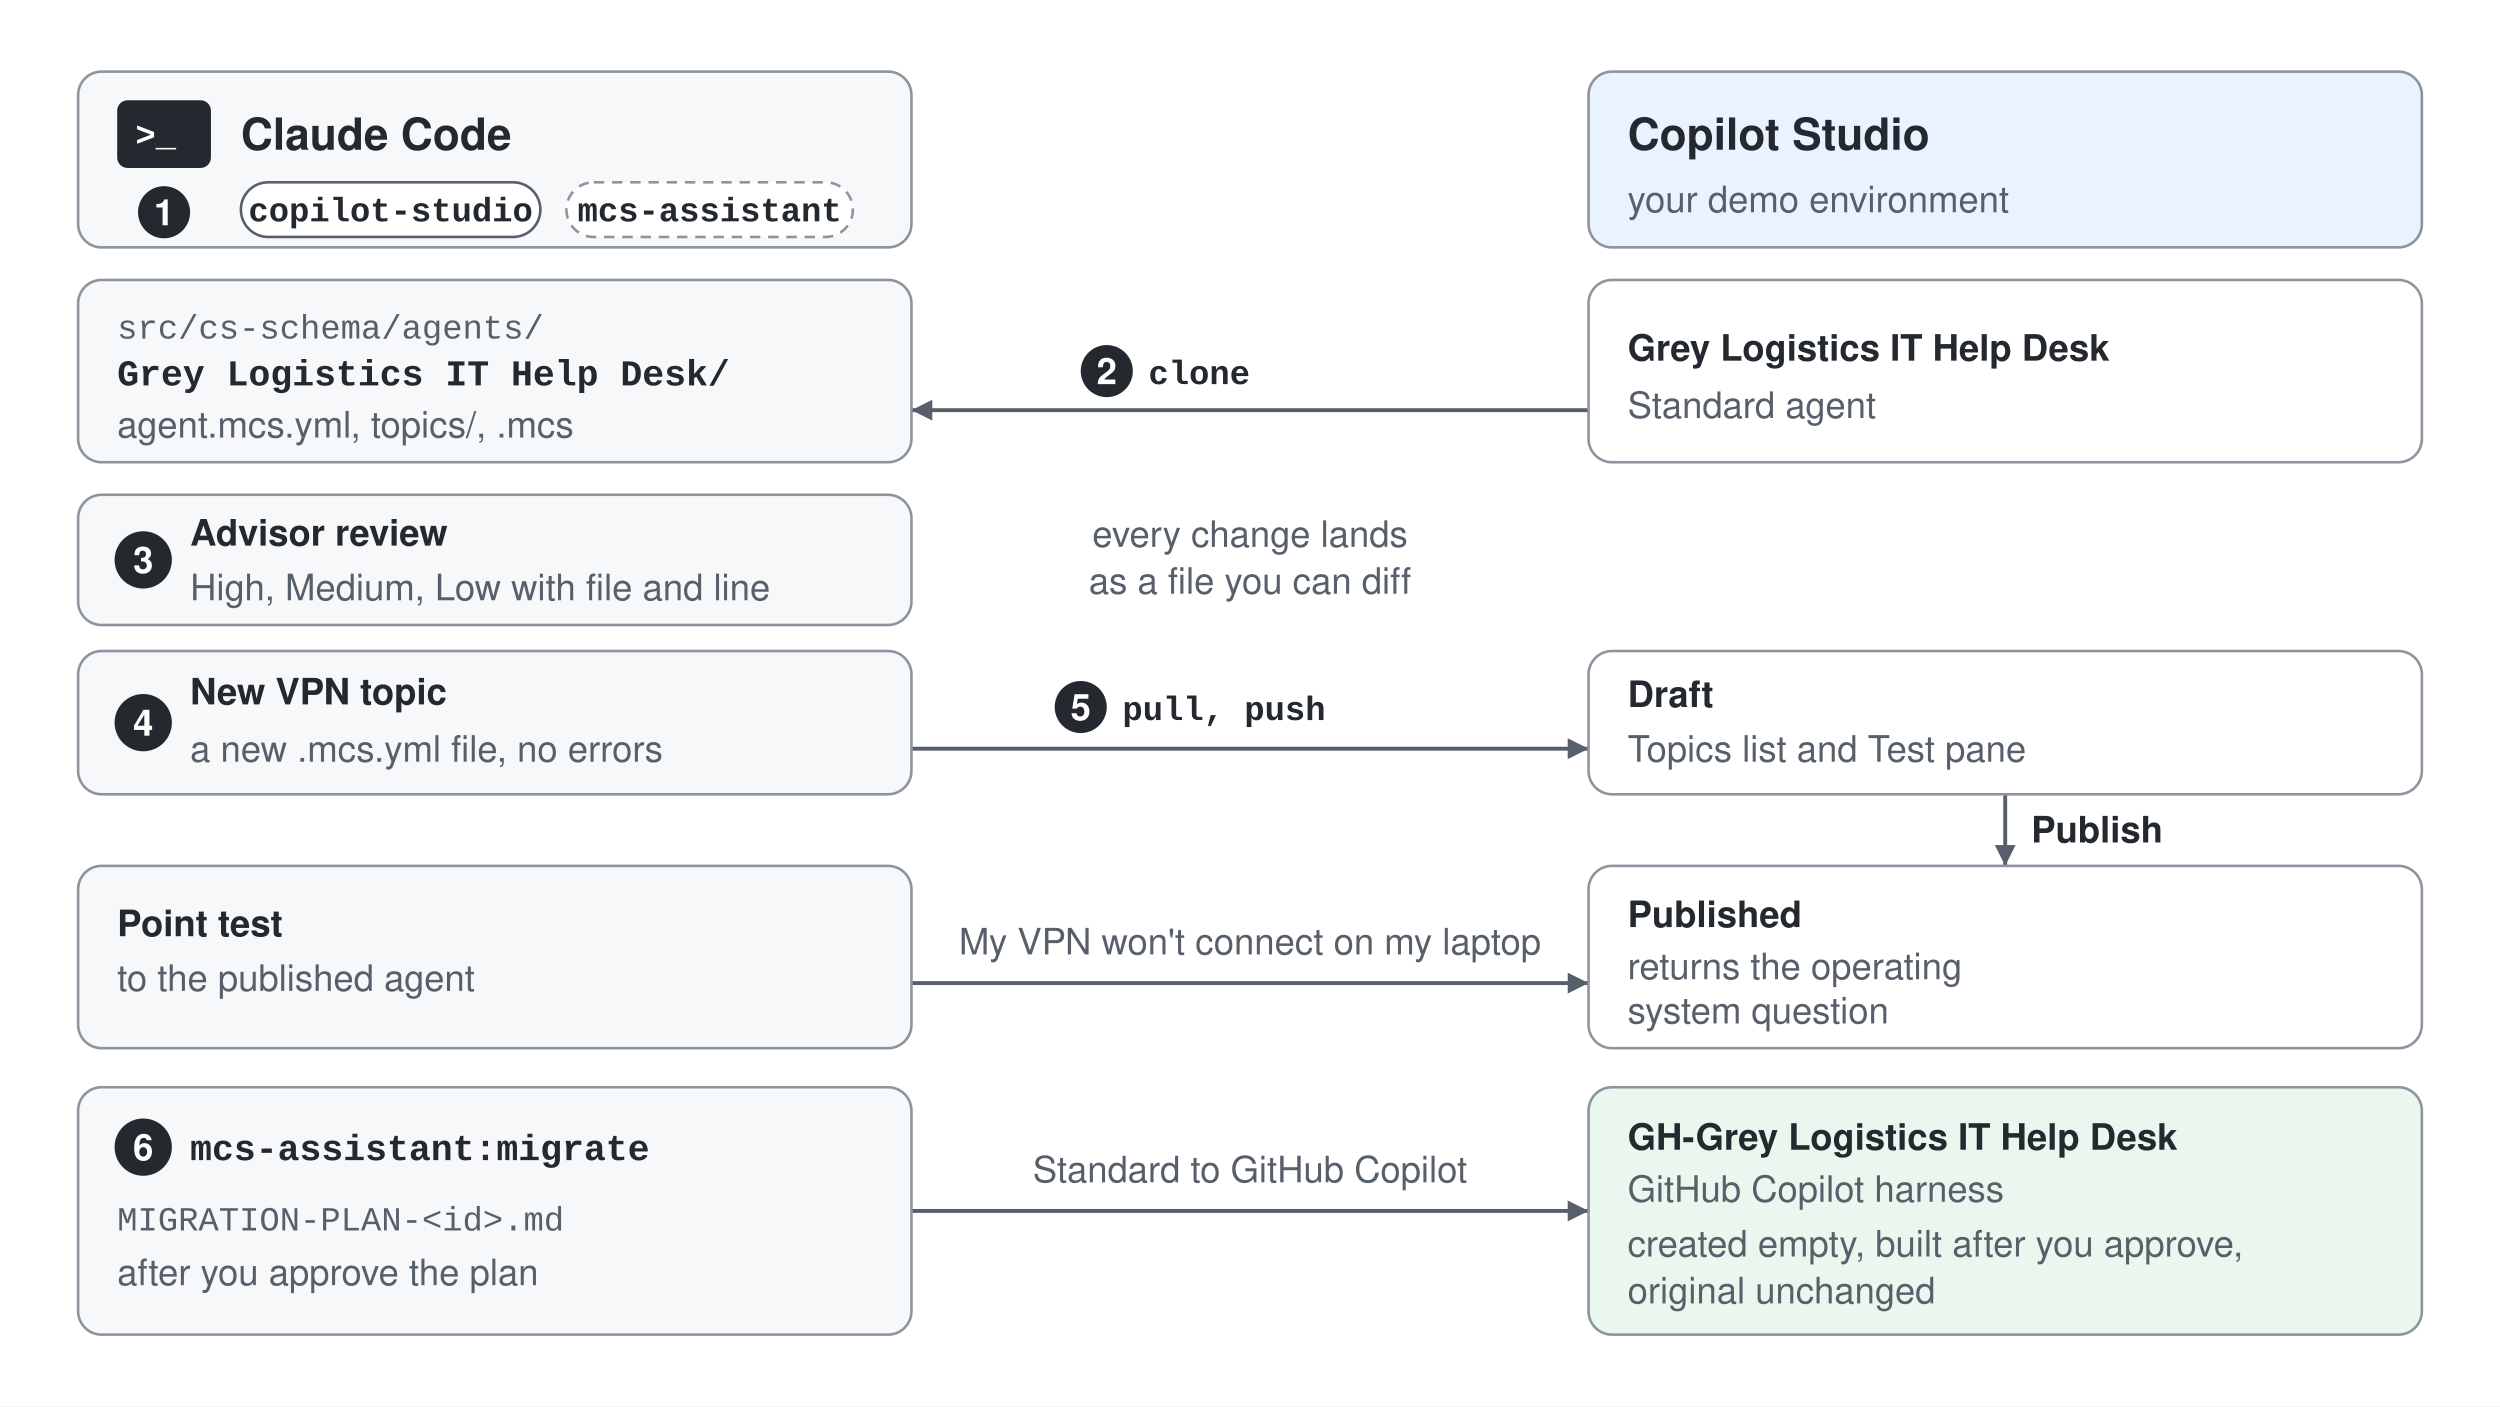
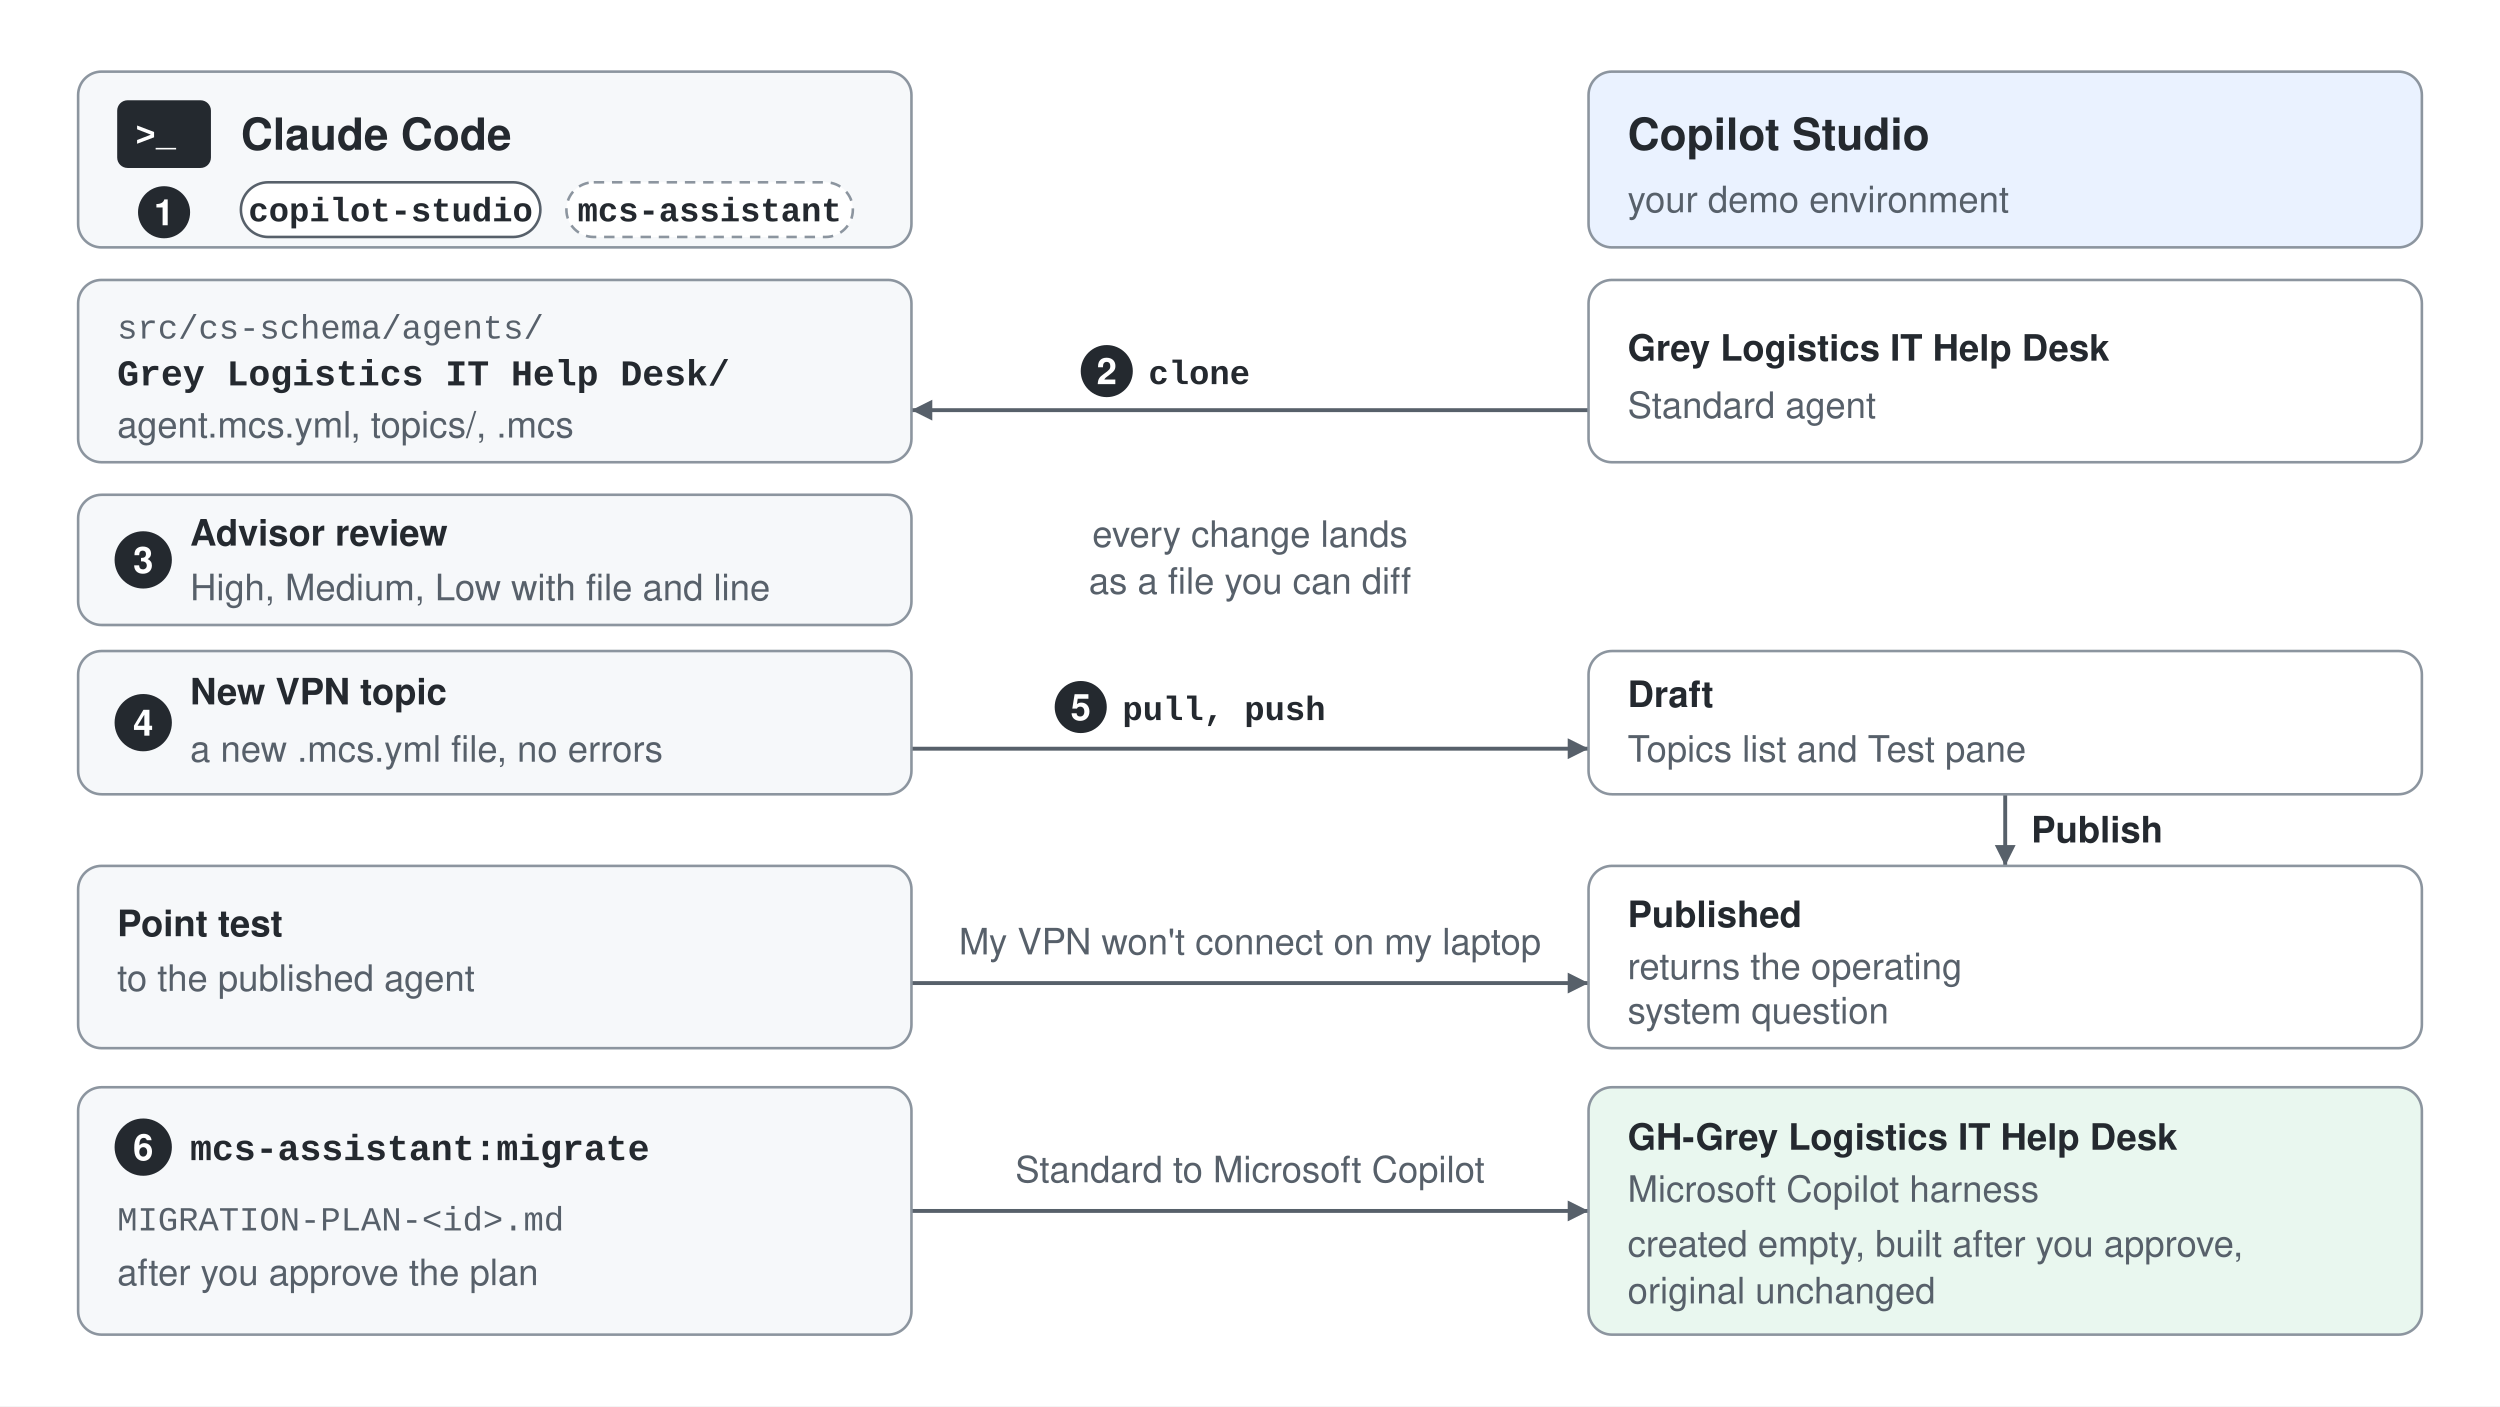
<svg xmlns="http://www.w3.org/2000/svg" viewBox="0 0 1920 1080" width="1920" height="1080" role="img" aria-labelledby="t d">
  <rect x="0" y="0" width="1920" height="1080" fill="#ffffff" />
  <defs>
    <style>
      svg { font-size: 28px; }
      text { font-family: 'Segoe UI', Helvetica, Arial, sans-serif; fill: #24292f; }
      .hl { font-size: 34px; font-weight: 700; }
      .k { font-size: 28px; font-weight: 600; }
      .s { font-size: 28px; fill: #57606a; }
      .sc { font-size: 28px; fill: #57606a; text-anchor: middle; }
      .code { font-family: Consolas, 'Courier New', monospace; font-size: 28px; font-weight: 700; }
      .code26 { font-family: Consolas, 'Courier New', monospace; font-size: 26px; font-weight: 700; }
      .codec26 { font-family: Consolas, 'Courier New', monospace; font-size: 26px; font-weight: 700; text-anchor: middle; }
      .code26g { font-family: Consolas, 'Courier New', monospace; font-size: 26px; fill: #57606a; }
      .term { font-family: Consolas, 'Courier New', monospace; font-size: 26px; font-weight: 700; fill: #ffffff; }
      .num { font-size: 28px; font-weight: 700; fill: #ffffff; text-anchor: middle; }
    </style>
    <marker id="ah" viewBox="0 0 16 16" refX="16" refY="8" markerWidth="16" markerHeight="16" markerUnits="userSpaceOnUse" orient="auto">
      <path d="M0,0 L16,8 L0,16 z" fill="#57606a" />
    </marker>
  </defs>
  <g transform="translate(0,15)">
    <rect x="60" y="40" width="640" height="135" rx="18" fill="#f6f8fa" stroke="#8c959f" stroke-width="2" />
    <rect x="90" y="62" width="72" height="52" rx="8" fill="#24292f" />
    <text class="term" x="104" y="97">&gt;_</text>
    <text class="hl" x="185" y="100">Claude Code</text>
    <circle cx="126" cy="148" r="20" fill="#24292f" />
    <text class="num" x="126" y="158">1</text>
    <rect x="185" y="125" width="230" height="42" rx="21" fill="#ffffff" stroke="#57606a" stroke-width="2" />
    <text class="codec26" x="300" y="155">copilot-studio</text>
    <rect x="435" y="125" width="220" height="42" rx="21" fill="#ffffff" stroke="#8c959f" stroke-width="2" stroke-dasharray="8 6" />
    <text class="codec26" x="545" y="155">mcs-assistant</text>
    <rect x="1220" y="40" width="640" height="135" rx="18" fill="#eaf2ff" stroke="#8c959f" stroke-width="2" />
    <text class="hl" x="1250" y="100">Copilot Studio</text>
    <text class="s" x="1250" y="148">your demo environment</text>
    <g stroke="#57606a" stroke-width="3" fill="none" marker-end="url(#ah)">
      <line x1="1220" y1="300" x2="700" y2="300" />
      <line x1="700" y1="560" x2="1220" y2="560" />
      <line x1="1540" y1="595" x2="1540" y2="650" />
      <line x1="700" y1="740" x2="1220" y2="740" />
      <line x1="700" y1="915" x2="1220" y2="915" />
    </g>
    <circle cx="850" cy="270" r="20" fill="#24292f" />
    <text class="num" x="850" y="280">2</text>
    <text class="code26" x="882" y="280">clone</text>
    <circle cx="830" cy="528" r="20" fill="#24292f" />
    <text class="num" x="830" y="538">5</text>
    <text class="code26" x="862" y="538">pull, push</text>
    <text class="sc" x="960" y="718">My VPN won't connect on my laptop</text>
-     <text class="sc" x="960" y="893">Standard to GitHub Copilot</text>
+     <text class="sc" x="960" y="893">Standard to Microsoft Copilot</text>
    <text class="sc" x="960" y="405">every change lands</text>
    <text class="sc" x="960" y="441">as a file you can diff</text>
    <text class="k" x="1560" y="632">Publish</text>
    <g stroke="#8c959f" stroke-width="2" fill="#f6f8fa">
      <rect x="60" y="200" width="640" height="140" rx="18" />
      <rect x="60" y="365" width="640" height="100" rx="18" />
      <rect x="60" y="485" width="640" height="110" rx="18" />
      <rect x="60" y="650" width="640" height="140" rx="18" />
      <rect x="60" y="820" width="640" height="190" rx="18" />
    </g>
    <g stroke="#8c959f" stroke-width="2" fill="#ffffff">
      <rect x="1220" y="200" width="640" height="140" rx="18" />
      <rect x="1220" y="485" width="640" height="110" rx="18" />
      <rect x="1220" y="650" width="640" height="140" rx="18" />
    </g>
    <rect x="1220" y="820" width="640" height="190" rx="18" fill="#e9f7ef" stroke="#8c959f" stroke-width="2" />
    <text class="code26g" x="90" y="245">src/cs-schema/agents/</text>
    <text class="code" x="90" y="281">Grey Logistics IT Help Desk/</text>
    <text class="s" x="90" y="321">agent.mcs.yml, topics/, .mcs</text>
    <circle cx="110" cy="415" r="22" fill="#24292f" />
    <text class="num" x="110" y="425">3</text>
    <text class="k" x="146" y="404">Advisor review</text>
    <text class="s" x="146" y="446">High, Medium, Low with file and line</text>
    <circle cx="110" cy="540" r="22" fill="#24292f" />
    <text class="num" x="110" y="550">4</text>
    <text class="k" x="146" y="526">New VPN topic</text>
    <text class="s" x="146" y="570">a new .mcs.yml file, no errors</text>
    <text class="k" x="90" y="704">Point test</text>
    <text class="s" x="90" y="746">to the published agent</text>
    <circle cx="110" cy="866" r="22" fill="#24292f" />
    <text class="num" x="110" y="876">6</text>
    <text class="code" x="146" y="876">mcs-assistant:migrate</text>
    <text class="code26g" x="90" y="930">MIGRATION-PLAN-&lt;id&gt;.md</text>
    <text class="s" x="90" y="972">after you approve the plan</text>
    <text class="k" x="1250" y="262">Grey Logistics IT Help Desk</text>
    <text class="s" x="1250" y="306">Standard agent</text>
    <text class="k" x="1250" y="528">Draft</text>
    <text class="s" x="1250" y="570">Topics list and Test pane</text>
    <text class="k" x="1250" y="697">Published</text>
    <text class="s" x="1250" y="737">returns the operating</text>
    <text class="s" x="1250" y="771">system question</text>
    <text class="k" x="1250" y="868">GH-Grey Logistics IT Help Desk</text>
-     <text class="s" x="1250" y="908">GitHub Copilot harness</text>
+     <text class="s" x="1250" y="908">Microsoft Copilot harness</text>
    <text class="s" x="1250" y="950">created empty, built after you approve,</text>
    <text class="s" x="1250" y="986">original unchanged</text>
    <g fill="none" stroke="#24292f" stroke-width="5">
      <rect x="60" y="40" width="640" height="135" rx="18" opacity="0">
        <animate attributeName="opacity" dur="12s" repeatCount="indefinite" keyTimes="0;0.01;0.015;0.065;0.07;1" values="0;0;1;1;0;0" />
      </rect>
      <rect x="60" y="200" width="640" height="140" rx="18" opacity="0">
        <animate attributeName="opacity" dur="12s" repeatCount="indefinite" keyTimes="0;0.13;0.135;0.195;0.20;1" values="0;0;1;1;0;0" />
      </rect>
      <rect x="60" y="365" width="640" height="100" rx="18" opacity="0">
        <animate attributeName="opacity" dur="12s" repeatCount="indefinite" keyTimes="0;0.20;0.205;0.275;0.28;1" values="0;0;1;1;0;0" />
      </rect>
      <rect x="60" y="485" width="640" height="110" rx="18" opacity="0">
        <animate attributeName="opacity" dur="12s" repeatCount="indefinite" keyTimes="0;0.28;0.285;0.355;0.36;1" values="0;0;1;1;0;0" />
      </rect>
      <rect x="1220" y="485" width="640" height="110" rx="18" opacity="0">
        <animate attributeName="opacity" dur="12s" repeatCount="indefinite" keyTimes="0;0.41;0.415;0.465;0.47;1" values="0;0;1;1;0;0" />
      </rect>
      <rect x="60" y="650" width="640" height="140" rx="18" opacity="0">
        <animate attributeName="opacity" dur="12s" repeatCount="indefinite" keyTimes="0;0.50;0.505;0.535;0.54;1" values="0;0;1;1;0;0" />
      </rect>
      <rect x="1220" y="650" width="640" height="140" rx="18" opacity="0">
        <animate attributeName="opacity" dur="12s" repeatCount="indefinite" keyTimes="0;0.59;0.595;0.675;0.68;1" values="0;0;1;1;0;0" />
      </rect>
      <rect x="60" y="820" width="640" height="190" rx="18" opacity="0">
        <animate attributeName="opacity" dur="12s" repeatCount="indefinite" keyTimes="0;0.70;0.705;0.775;0.78;1" values="0;0;1;1;0;0" />
      </rect>
      <rect x="1220" y="820" width="640" height="190" rx="18" opacity="0">
        <animate attributeName="opacity" dur="12s" repeatCount="indefinite" keyTimes="0;0.83;0.835;0.975;0.98;1" values="0;0;1;1;0;0" />
      </rect>
    </g>
    <g fill="#24292f">
      <circle r="14" opacity="0">
        <animateMotion dur="12s" repeatCount="indefinite" path="M1220,300 H700" calcMode="linear" keyTimes="0;0.08;0.13;1" keyPoints="0;0;1;1" />
        <animate attributeName="opacity" dur="12s" repeatCount="indefinite" keyTimes="0;0.08;0.085;0.13;0.135;1" values="0;0;1;1;0;0" />
      </circle>
      <circle r="14" opacity="0">
        <animateMotion dur="12s" repeatCount="indefinite" path="M700,560 H1220" calcMode="linear" keyTimes="0;0.36;0.41;1" keyPoints="0;0;1;1" />
        <animate attributeName="opacity" dur="12s" repeatCount="indefinite" keyTimes="0;0.36;0.365;0.41;0.415;1" values="0;0;1;1;0;0" />
      </circle>
      <circle r="14" opacity="0">
        <animateMotion dur="12s" repeatCount="indefinite" path="M1540,595 V650" calcMode="linear" keyTimes="0;0.47;0.50;1" keyPoints="0;0;1;1" />
        <animate attributeName="opacity" dur="12s" repeatCount="indefinite" keyTimes="0;0.47;0.475;0.50;0.505;1" values="0;0;1;1;0;0" />
      </circle>
      <circle r="14" opacity="0">
        <animateMotion dur="12s" repeatCount="indefinite" path="M700,740 H1220" calcMode="linear" keyTimes="0;0.54;0.59;1" keyPoints="0;0;1;1" />
        <animate attributeName="opacity" dur="12s" repeatCount="indefinite" keyTimes="0;0.54;0.545;0.59;0.595;1" values="0;0;1;1;0;0" />
      </circle>
      <circle r="14" opacity="0">
        <animateMotion dur="12s" repeatCount="indefinite" path="M700,915 H1220" calcMode="linear" keyTimes="0;0.78;0.83;1" keyPoints="0;0;1;1" />
        <animate attributeName="opacity" dur="12s" repeatCount="indefinite" keyTimes="0;0.78;0.785;0.83;0.835;1" values="0;0;1;1;0;0" />
      </circle>
    </g>
  </g>
</svg>
